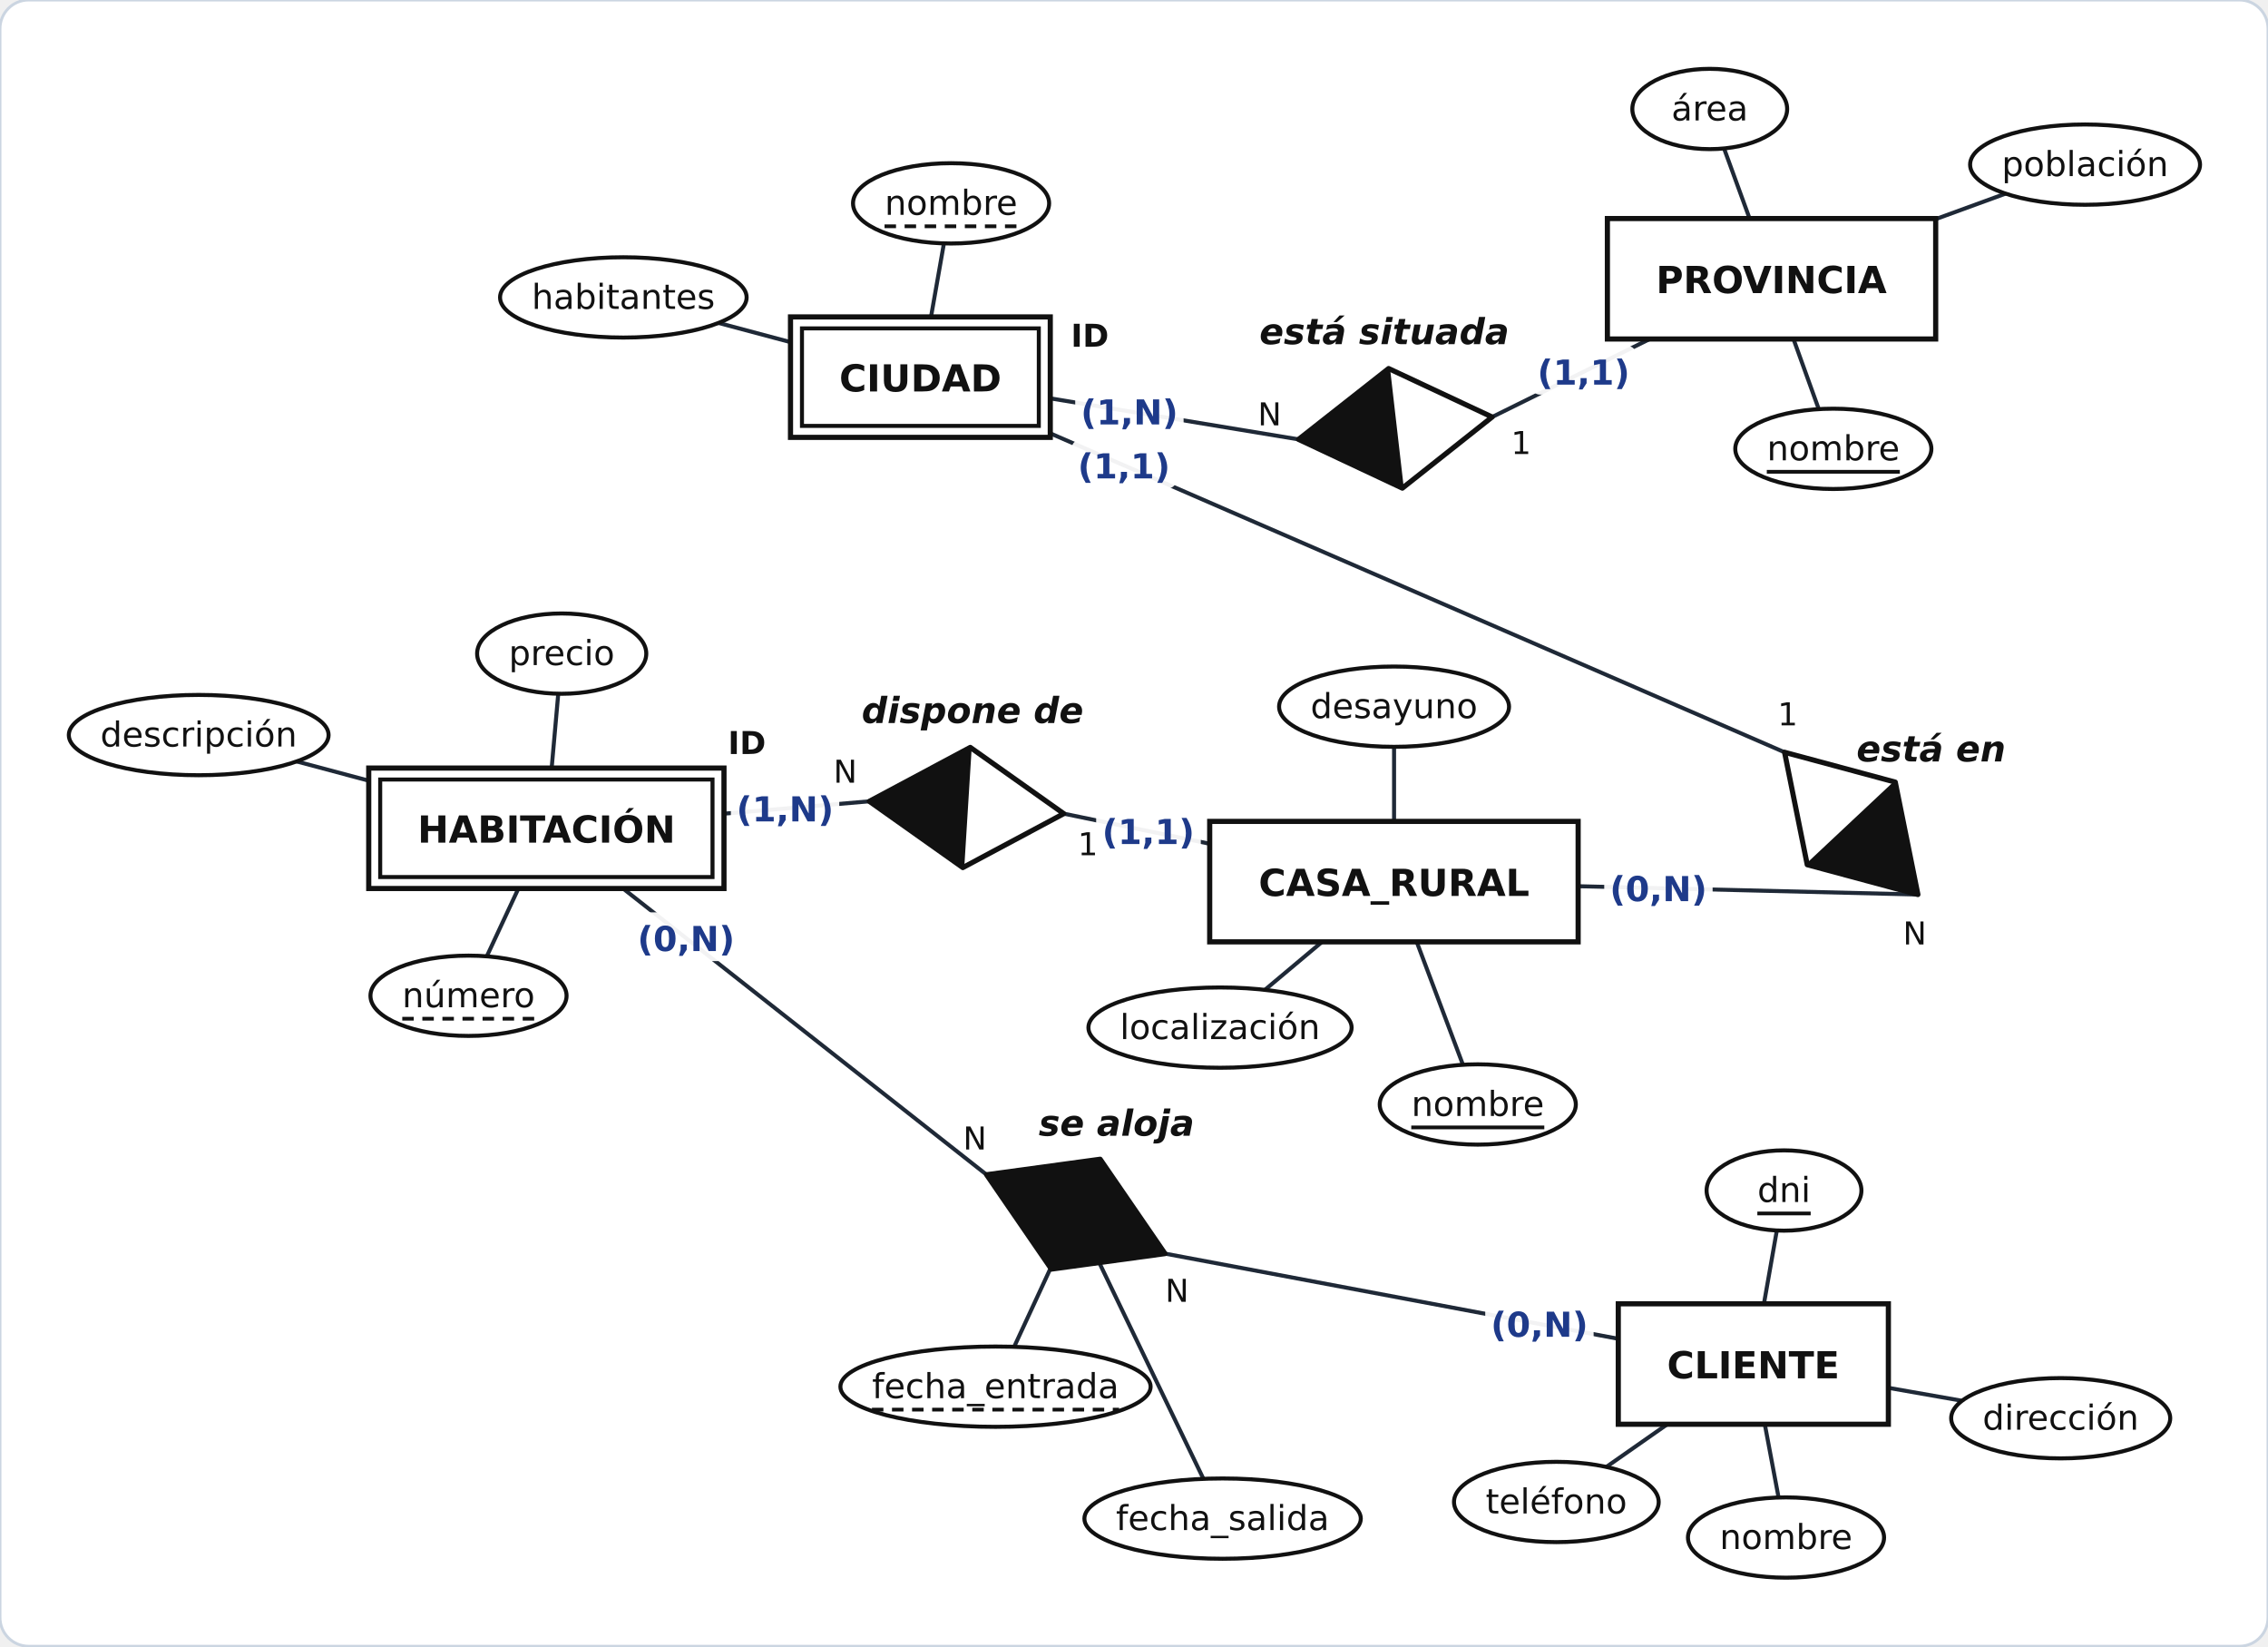
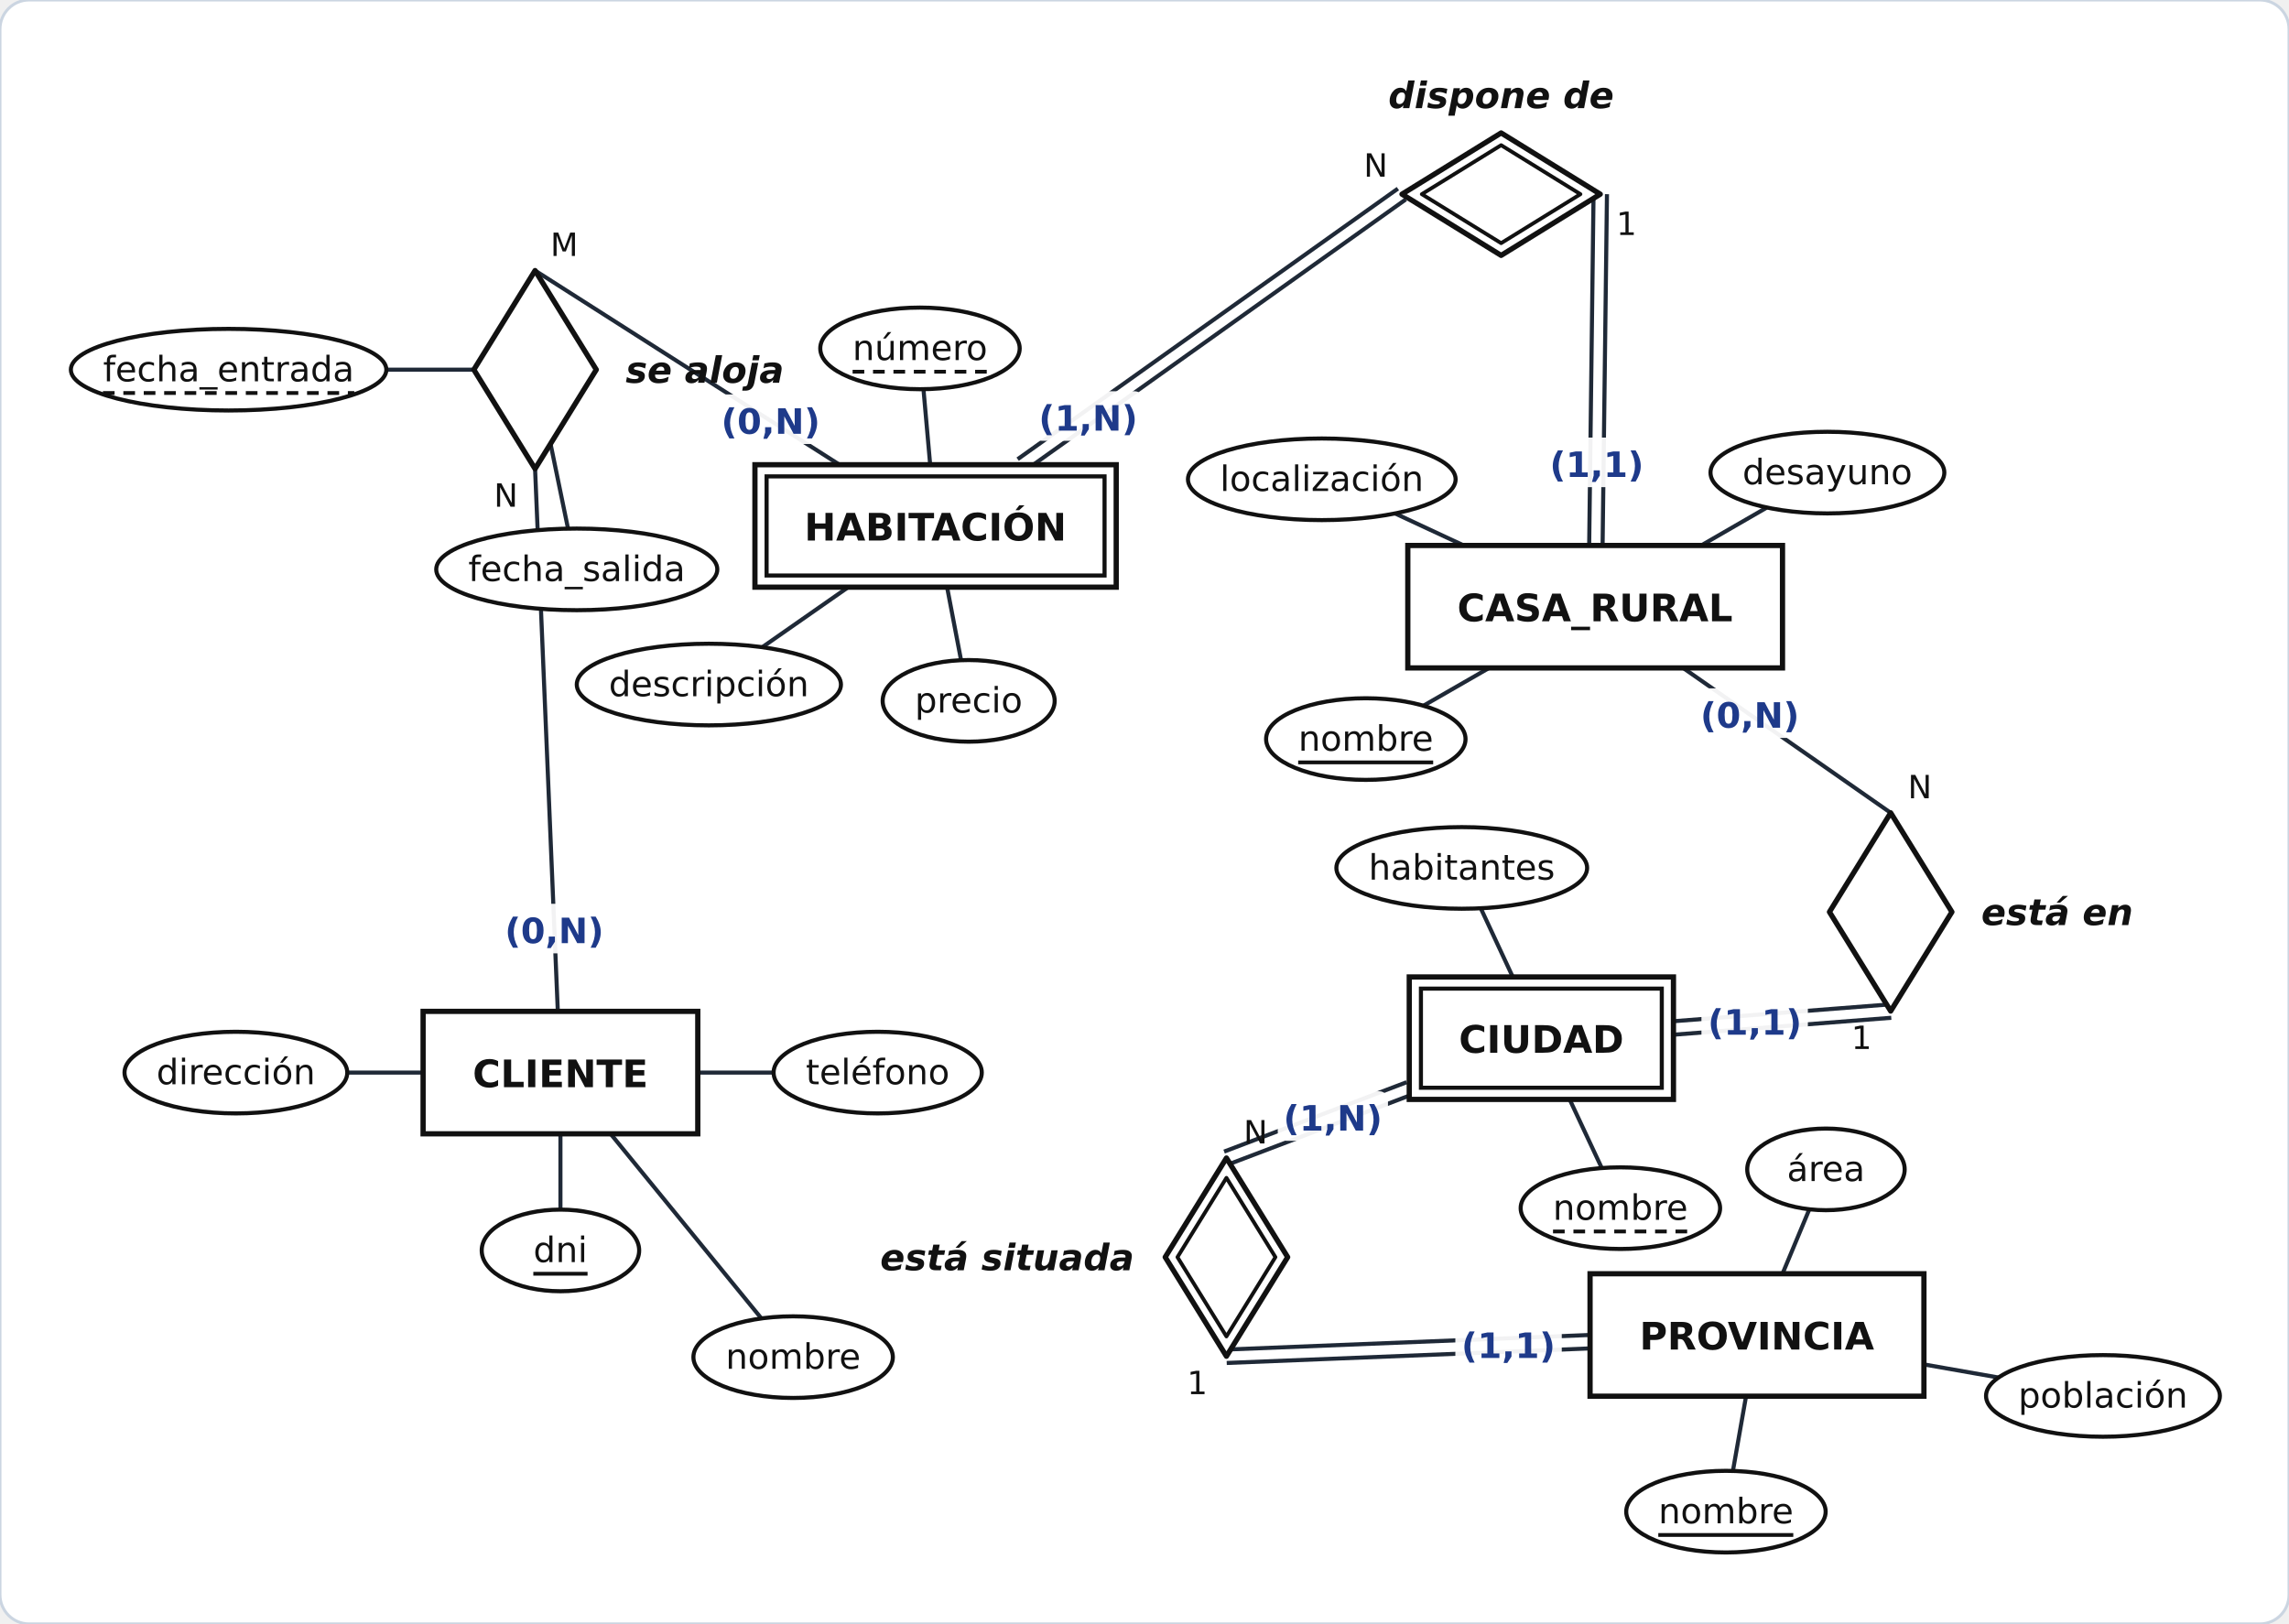
- <svg xmlns="http://www.w3.org/2000/svg" viewBox="167 -499 791 574" width="791" height="574" role="img" aria-labelledby="t d" font-family="DejaVu Sans, Verdana, Arial, sans-serif">
-   <rect x="167" y="-499" width="791" height="574" rx="10" fill="#ffffff" stroke="#cbd5e1" />
+ <svg xmlns="http://www.w3.org/2000/svg" viewBox="-1034 -1022 785 557" width="785" height="557" role="img" aria-labelledby="t d" font-family="DejaVu Sans, Verdana, Arial, sans-serif">
+   <rect x="-1034" y="-1022" width="785" height="557" rx="10" fill="#ffffff" stroke="#cbd5e1" />
  <g stroke="#1f2937" stroke-width="1.4" fill="none">
-     <line x1="792.5" y1="-380.8" x2="801.3" y2="-356.4" />
-     <line x1="777.2" y1="-422.8" x2="768.3" y2="-447.2" />
-     <line x1="842.1" y1="-422.6" x2="866.5" y2="-431.5" />
-     <line x1="442.7" y1="-379.7" x2="417.6" y2="-386.4" />
-     <line x1="491.7" y1="-388.5" x2="496.2" y2="-414.1" />
-     <line x1="661.1" y1="-170.6" x2="677.2" y2="-127.8" />
-     <line x1="628.1" y1="-170.6" x2="608.2" y2="-153.9" />
-     <line x1="653.2" y1="-212.6" x2="653.2" y2="-238.6" />
-     <line x1="347.8" y1="-189.2" x2="336.8" y2="-165.6" />
-     <line x1="295.6" y1="-226.8" x2="270.5" y2="-233.5" />
-     <line x1="359.4" y1="-231.2" x2="361.7" y2="-257.1" />
-     <line x1="825.6" y1="-15.1" x2="851.2" y2="-10.6" />
-     <line x1="782.5" y1="-2.4" x2="787.3" y2="23.1" />
-     <line x1="748.5" y1="-2.4" x2="727.2" y2="12.5" />
-     <line x1="782.2" y1="-44.4" x2="786.7" y2="-70.0" />
-     <line x1="550.4" y1="-58.7" x2="586.7" y2="16.6" />
-     <line x1="533.4" y1="-56.8" x2="520.7" y2="-29.4" />
-     <line x1="687.4" y1="-353.6" x2="742.4" y2="-380.8" />
-     <line x1="619.9" y1="-345.8" x2="533.3" y2="-360.1" />
-     <line x1="835.9" y1="-187.1" x2="717.4" y2="-190.0" />
-     <line x1="789.4" y1="-236.7" x2="533.3" y2="-347.9" />
-     <line x1="538.0" y1="-215.3" x2="588.9" y2="-204.8" />
-     <line x1="470.2" y1="-219.6" x2="419.6" y2="-215.3" />
-     <line x1="573.3" y1="-61.9" x2="731.4" y2="-32.2" />
-     <line x1="511.1" y1="-89.4" x2="384.3" y2="-189.2" />
+     <line x1="-374.2" y1="-554.0" x2="-348.6" y2="-549.5" />
+     <line x1="-435.2" y1="-543.1" x2="-439.7" y2="-517.5" />
+     <line x1="-422.7" y1="-585.1" x2="-413.5" y2="-607.2" />
+     <line x1="-495.7" y1="-644.9" x2="-484.7" y2="-621.4" />
+     <line x1="-515.2" y1="-686.9" x2="-526.2" y2="-710.5" />
+     <line x1="-523.3" y1="-792.9" x2="-545.9" y2="-779.9" />
+     <line x1="-532.0" y1="-834.9" x2="-555.6" y2="-845.9" />
+     <line x1="-450.6" y1="-834.9" x2="-428.1" y2="-847.9" />
+     <line x1="-709.2" y1="-820.6" x2="-704.4" y2="-795.5" />
+     <line x1="-743.1" y1="-820.6" x2="-772.6" y2="-800.0" />
+     <line x1="-715.0" y1="-862.6" x2="-717.3" y2="-888.5" />
+     <line x1="-794.7" y1="-654.1" x2="-768.7" y2="-654.1" />
+     <line x1="-824.6" y1="-633.1" x2="-772.9" y2="-569.8" />
+     <line x1="-841.8" y1="-633.1" x2="-841.8" y2="-607.1" />
+     <line x1="-888.9" y1="-654.1" x2="-914.9" y2="-654.1" />
+     <line x1="-845.2" y1="-869.8" x2="-839.2" y2="-840.7" />
+     <line x1="-871.5" y1="-895.2" x2="-901.5" y2="-895.2" />
+     <line x1="-613.5" y1="-559.1" x2="-488.8" y2="-564.1" />
+     <line x1="-613.3" y1="-554.5" x2="-488.6" y2="-559.5" />
+     <line x1="-614.2" y1="-627.0" x2="-551.6" y2="-650.8" />
+     <line x1="-612.5" y1="-622.7" x2="-549.9" y2="-646.5" />
+     <line x1="-385.6" y1="-743.2" x2="-456.8" y2="-792.9" />
+     <line x1="-385.4" y1="-672.9" x2="-460.0" y2="-667.1" />
+     <line x1="-385.8" y1="-677.5" x2="-460.3" y2="-671.7" />
+     <line x1="-482.9" y1="-955.4" x2="-484.4" y2="-834.9" />
+     <line x1="-487.5" y1="-955.5" x2="-489.0" y2="-835.0" />
+     <line x1="-551.9" y1="-953.6" x2="-682.3" y2="-860.7" />
+     <line x1="-554.6" y1="-957.3" x2="-685.0" y2="-864.5" />
+     <line x1="-850.5" y1="-861.2" x2="-842.7" y2="-675.1" />
+     <line x1="-850.5" y1="-929.2" x2="-746.1" y2="-862.6" />
  </g>
-   <rect x="727.6" y="-422.8" width="114.5" height="42.0" fill="#ffffff" stroke="#111111" stroke-width="1.8" />
-   <rect x="442.7" y="-388.5" width="90.6" height="42.0" fill="#ffffff" stroke="#111111" stroke-width="1.8" />
-   <rect x="446.7" y="-384.5" width="82.6" height="34.0" fill="none" stroke="#111111" stroke-width="1.4" />
-   <rect x="588.9" y="-212.6" width="128.5" height="42.0" fill="#ffffff" stroke="#111111" stroke-width="1.8" />
-   <rect x="295.6" y="-231.2" width="123.9" height="42.0" fill="#ffffff" stroke="#111111" stroke-width="1.8" />
-   <rect x="299.6" y="-227.2" width="115.9" height="34.0" fill="none" stroke="#111111" stroke-width="1.4" />
-   <rect x="731.4" y="-44.4" width="94.2" height="42.0" fill="#ffffff" stroke="#111111" stroke-width="1.8" />
-   <polygon points="687.4,-353.6 651.3,-370.5 656.1,-328.8" fill="#ffffff" stroke="none" />
-   <polygon points="619.9,-345.8 651.3,-370.5 656.1,-328.8" fill="#111111" stroke="none" />
-   <polygon points="687.4,-353.6 651.3,-370.5 619.9,-345.8 656.1,-328.8" fill="none" stroke="#111111" stroke-width="1.8" stroke-linejoin="round" />
-   <line x1="651.3" y1="-370.5" x2="656.1" y2="-328.8" stroke="#111111" stroke-width="1" />
-   <polygon points="835.9,-187.1 828.0,-226.3 797.3,-197.5" fill="#111111" stroke="none" />
-   <polygon points="789.4,-236.7 828.0,-226.3 797.3,-197.5" fill="#ffffff" stroke="none" />
-   <polygon points="835.9,-187.1 828.0,-226.3 789.4,-236.7 797.3,-197.5" fill="none" stroke="#111111" stroke-width="1.8" stroke-linejoin="round" />
-   <line x1="828.0" y1="-226.3" x2="797.3" y2="-197.5" stroke="#111111" stroke-width="1" />
-   <polygon points="538.0,-215.3 505.4,-238.4 502.8,-196.5" fill="#ffffff" stroke="none" />
-   <polygon points="470.2,-219.6 505.4,-238.4 502.8,-196.5" fill="#111111" stroke="none" />
-   <polygon points="538.0,-215.3 505.4,-238.4 470.2,-219.6 502.8,-196.5" fill="none" stroke="#111111" stroke-width="1.8" stroke-linejoin="round" />
-   <line x1="505.4" y1="-238.4" x2="502.8" y2="-196.5" stroke="#111111" stroke-width="1" />
-   <polygon points="573.3,-61.9 550.7,-94.8 533.7,-56.5" fill="#111111" stroke="none" />
-   <polygon points="511.1,-89.4 550.7,-94.8 533.7,-56.5" fill="#111111" stroke="none" />
-   <polygon points="573.3,-61.9 550.7,-94.8 511.1,-89.4 533.7,-56.5" fill="none" stroke="#111111" stroke-width="1.8" stroke-linejoin="round" />
-   <line x1="550.7" y1="-94.8" x2="533.7" y2="-56.5" stroke="#111111" stroke-width="1" />
-   <ellipse cx="806.4" cy="-342.5" rx="34.2" ry="14.0" fill="#ffffff" stroke="#111111" stroke-width="1.4" />
-   <ellipse cx="763.3" cy="-461.0" rx="27.0" ry="14.0" fill="#ffffff" stroke="#111111" stroke-width="1.4" />
-   <ellipse cx="894.2" cy="-441.6" rx="40.1" ry="14.0" fill="#ffffff" stroke="#111111" stroke-width="1.4" />
-   <ellipse cx="384.4" cy="-395.3" rx="43.0" ry="14.0" fill="#ffffff" stroke="#111111" stroke-width="1.4" />
-   <ellipse cx="498.7" cy="-428.1" rx="34.2" ry="14.0" fill="#ffffff" stroke="#111111" stroke-width="1.4" />
-   <ellipse cx="682.4" cy="-113.9" rx="34.2" ry="14.0" fill="#ffffff" stroke="#111111" stroke-width="1.4" />
-   <ellipse cx="592.5" cy="-140.7" rx="45.9" ry="14.0" fill="#ffffff" stroke="#111111" stroke-width="1.4" />
-   <ellipse cx="653.2" cy="-252.6" rx="40.1" ry="14.0" fill="#ffffff" stroke="#111111" stroke-width="1.4" />
-   <ellipse cx="330.4" cy="-151.8" rx="34.2" ry="14.0" fill="#ffffff" stroke="#111111" stroke-width="1.4" />
-   <ellipse cx="236.3" cy="-242.7" rx="45.3" ry="14.0" fill="#ffffff" stroke="#111111" stroke-width="1.4" />
-   <ellipse cx="362.9" cy="-271.1" rx="29.5" ry="14.0" fill="#ffffff" stroke="#111111" stroke-width="1.4" />
-   <ellipse cx="885.7" cy="-4.5" rx="38.2" ry="14.0" fill="#ffffff" stroke="#111111" stroke-width="1.4" />
-   <ellipse cx="789.9" cy="37.1" rx="34.2" ry="14.0" fill="#ffffff" stroke="#111111" stroke-width="1.4" />
-   <ellipse cx="709.8" cy="24.7" rx="35.7" ry="14.0" fill="#ffffff" stroke="#111111" stroke-width="1.4" />
-   <ellipse cx="789.2" cy="-83.9" rx="27.0" ry="14.0" fill="#ffffff" stroke="#111111" stroke-width="1.4" />
-   <ellipse cx="593.4" cy="30.5" rx="48.2" ry="14.0" fill="#ffffff" stroke="#111111" stroke-width="1.4" />
-   <ellipse cx="514.2" cy="-15.5" rx="54.1" ry="14.0" fill="#ffffff" stroke="#111111" stroke-width="1.4" />
-   <rect x="701.1" y="-378.4" width="36.5" height="17" rx="3" fill="#ffffff" opacity="0.94" />
-   <text x="719.3" y="-364.9" font-size="12" fill="#1e3a8a" text-anchor="middle" font-weight="700">(1,1)</text>
-   <text x="697.5" y="-340.7" font-size="11" fill="#111111" text-anchor="middle">1</text>
-   <rect x="542.0" y="-364.5" width="37.8" height="17" rx="3" fill="#ffffff" opacity="0.94" />
-   <text x="560.9" y="-351.0" font-size="12" fill="#1e3a8a" text-anchor="middle" font-weight="700">(1,N)</text>
-   <text x="609.8" y="-350.7" font-size="11" fill="#111111" text-anchor="middle">N</text>
-   <text x="547.1" y="-378.1" font-size="11" font-weight="700" fill="#111111" text-anchor="middle">ID</text>
-   <rect x="726.5" y="-198.3" width="37.8" height="17" rx="3" fill="#ffffff" opacity="0.94" />
-   <text x="745.4" y="-184.8" font-size="12" fill="#1e3a8a" text-anchor="middle" font-weight="700">(0,N)</text>
-   <text x="834.8" y="-169.7" font-size="11" fill="#111111" text-anchor="middle">N</text>
-   <rect x="540.8" y="-345.7" width="36.5" height="17" rx="3" fill="#ffffff" opacity="0.94" />
-   <text x="559.0" y="-332.2" font-size="12" fill="#1e3a8a" text-anchor="middle" font-weight="700">(1,1)</text>
-   <text x="790.5" y="-246.1" font-size="11" fill="#111111" text-anchor="middle">1</text>
-   <rect x="549.3" y="-218.2" width="36.5" height="17" rx="3" fill="#ffffff" opacity="0.94" />
-   <text x="567.5" y="-204.7" font-size="12" fill="#1e3a8a" text-anchor="middle" font-weight="700">(1,1)</text>
-   <text x="546.4" y="-200.8" font-size="11" fill="#111111" text-anchor="middle">1</text>
-   <rect x="421.9" y="-226.1" width="37.8" height="17" rx="3" fill="#ffffff" opacity="0.94" />
-   <text x="440.8" y="-212.6" font-size="12" fill="#1e3a8a" text-anchor="middle" font-weight="700">(1,N)</text>
-   <text x="461.8" y="-226.1" font-size="11" fill="#111111" text-anchor="middle">N</text>
-   <text x="427.5" y="-236.1" font-size="11" font-weight="700" fill="#111111" text-anchor="middle">ID</text>
-   <rect x="685.0" y="-46.4" width="37.8" height="17" rx="3" fill="#ffffff" opacity="0.94" />
-   <text x="703.9" y="-32.9" font-size="12" fill="#1e3a8a" text-anchor="middle" font-weight="700">(0,N)</text>
-   <text x="577.5" y="-45.1" font-size="11" fill="#111111" text-anchor="middle">N</text>
-   <rect x="387.4" y="-180.9" width="37.8" height="17" rx="3" fill="#ffffff" opacity="0.94" />
-   <text x="406.3" y="-167.4" font-size="12" fill="#1e3a8a" text-anchor="middle" font-weight="700">(0,N)</text>
-   <text x="507.0" y="-98.2" font-size="11" fill="#111111" text-anchor="middle">N</text>
-   <text x="784.8" y="-396.8" font-size="13" font-weight="700" text-anchor="middle" fill="#111111">PROVINCIA</text>
-   <text x="488.0" y="-362.5" font-size="13" font-weight="700" text-anchor="middle" fill="#111111">CIUDAD</text>
-   <text x="653.2" y="-186.6" font-size="13" font-weight="700" text-anchor="middle" fill="#111111">CASA_RURAL</text>
-   <text x="357.6" y="-205.2" font-size="13" font-weight="700" text-anchor="middle" fill="#111111">HABITACIÓN</text>
-   <text x="778.5" y="-18.4" font-size="13" font-weight="700" text-anchor="middle" fill="#111111">CLIENTE</text>
-   <text x="649.8" y="-379.0" font-size="12.5" font-weight="700" font-style="italic" text-anchor="middle" fill="#111111">está situada</text>
-   <text x="840.5" y="-233.5" font-size="12.5" font-weight="700" font-style="italic" text-anchor="middle" fill="#111111">está en</text>
-   <text x="506.2" y="-246.9" font-size="12.5" font-weight="700" font-style="italic" text-anchor="middle" fill="#111111">dispone de</text>
-   <text x="556.4" y="-103.0" font-size="12.5" font-weight="700" font-style="italic" text-anchor="middle" fill="#111111">se aloja</text>
-   <text x="806.4" y="-338.5" font-size="12" text-anchor="middle" fill="#111111">nombre</text>
-   <line x1="783.2" y1="-334.5" x2="829.6" y2="-334.5" stroke="#111111" stroke-width="1.3" />
-   <text x="763.3" y="-457.0" font-size="12" text-anchor="middle" fill="#111111">área</text>
-   <text x="894.2" y="-437.6" font-size="12" text-anchor="middle" fill="#111111">población</text>
-   <text x="384.4" y="-391.3" font-size="12" text-anchor="middle" fill="#111111">habitantes</text>
-   <text x="498.7" y="-424.1" font-size="12" text-anchor="middle" fill="#111111">nombre</text>
-   <line x1="475.5" y1="-420.1" x2="521.8" y2="-420.1" stroke="#111111" stroke-width="1.3" stroke-dasharray="4 3" />
-   <text x="682.4" y="-109.9" font-size="12" text-anchor="middle" fill="#111111">nombre</text>
-   <line x1="659.2" y1="-105.9" x2="705.6" y2="-105.9" stroke="#111111" stroke-width="1.3" />
-   <text x="592.5" y="-136.7" font-size="12" text-anchor="middle" fill="#111111">localización</text>
-   <text x="653.2" y="-248.6" font-size="12" text-anchor="middle" fill="#111111">desayuno</text>
-   <text x="330.4" y="-147.8" font-size="12" text-anchor="middle" fill="#111111">número</text>
-   <line x1="307.3" y1="-143.8" x2="353.6" y2="-143.8" stroke="#111111" stroke-width="1.3" stroke-dasharray="4 3" />
-   <text x="236.3" y="-238.7" font-size="12" text-anchor="middle" fill="#111111">descripción</text>
-   <text x="362.9" y="-267.1" font-size="12" text-anchor="middle" fill="#111111">precio</text>
-   <text x="885.7" y="-0.5" font-size="12" text-anchor="middle" fill="#111111">dirección</text>
-   <text x="789.9" y="41.1" font-size="12" text-anchor="middle" fill="#111111">nombre</text>
-   <text x="709.8" y="28.7" font-size="12" text-anchor="middle" fill="#111111">teléfono</text>
-   <text x="789.2" y="-79.9" font-size="12" text-anchor="middle" fill="#111111">dni</text>
-   <line x1="779.9" y1="-75.9" x2="798.5" y2="-75.9" stroke="#111111" stroke-width="1.3" />
-   <text x="593.4" y="34.5" font-size="12" text-anchor="middle" fill="#111111">fecha_salida</text>
-   <text x="514.2" y="-11.5" font-size="12" text-anchor="middle" fill="#111111">fecha_entrada</text>
-   <line x1="471.1" y1="-7.5" x2="557.3" y2="-7.5" stroke="#111111" stroke-width="1.3" stroke-dasharray="4 3" />
+   <rect x="-488.7" y="-585.1" width="114.5" height="42.0" fill="#ffffff" stroke="#111111" stroke-width="1.8" />
+   <rect x="-550.7" y="-686.9" width="90.6" height="42.0" fill="#ffffff" stroke="#111111" stroke-width="1.8" />
+   <rect x="-546.7" y="-682.9" width="82.6" height="34.0" fill="none" stroke="#111111" stroke-width="1.4" />
+   <rect x="-551.2" y="-834.9" width="128.5" height="42.0" fill="#ffffff" stroke="#111111" stroke-width="1.8" />
+   <rect x="-775.1" y="-862.6" width="123.9" height="42.0" fill="#ffffff" stroke="#111111" stroke-width="1.8" />
+   <rect x="-771.1" y="-858.6" width="115.9" height="34.0" fill="none" stroke="#111111" stroke-width="1.4" />
+   <rect x="-888.9" y="-675.1" width="94.2" height="42.0" fill="#ffffff" stroke="#111111" stroke-width="1.8" />
+   <polygon points="-613.4,-556.8 -592.4,-590.8 -613.4,-624.8 -634.4,-590.8" fill="#ffffff" stroke="#111111" stroke-width="1.8" stroke-linejoin="round" />
+   <polygon points="-613.4,-563.6 -596.6,-590.8 -613.4,-618.0 -630.2,-590.8" fill="none" stroke="#111111" stroke-width="1.3" stroke-linejoin="round" />
+   <polygon points="-385.6,-743.2 -406.6,-709.2 -385.6,-675.2 -364.6,-709.2" fill="#ffffff" stroke="#111111" stroke-width="1.8" stroke-linejoin="round" />
+   <polygon points="-485.2,-955.4 -519.2,-976.4 -553.2,-955.4 -519.2,-934.4" fill="#ffffff" stroke="#111111" stroke-width="1.8" stroke-linejoin="round" />
+   <polygon points="-492.0,-955.4 -519.2,-972.2 -546.4,-955.4 -519.2,-938.6" fill="none" stroke="#111111" stroke-width="1.3" stroke-linejoin="round" />
+   <polygon points="-850.5,-861.2 -829.5,-895.2 -850.5,-929.2 -871.5,-895.2" fill="#ffffff" stroke="#111111" stroke-width="1.8" stroke-linejoin="round" />
+   <ellipse cx="-312.8" cy="-543.2" rx="40.1" ry="14.0" fill="#ffffff" stroke="#111111" stroke-width="1.4" />
+   <ellipse cx="-442.1" cy="-503.5" rx="34.2" ry="14.0" fill="#ffffff" stroke="#111111" stroke-width="1.4" />
+   <ellipse cx="-407.8" cy="-620.9" rx="27.0" ry="14.0" fill="#ffffff" stroke="#111111" stroke-width="1.4" />
+   <ellipse cx="-478.3" cy="-607.6" rx="34.2" ry="14.0" fill="#ffffff" stroke="#111111" stroke-width="1.4" />
+   <ellipse cx="-532.7" cy="-724.3" rx="43.0" ry="14.0" fill="#ffffff" stroke="#111111" stroke-width="1.4" />
+   <ellipse cx="-565.6" cy="-768.5" rx="34.2" ry="14.0" fill="#ffffff" stroke="#111111" stroke-width="1.4" />
+   <ellipse cx="-580.7" cy="-857.6" rx="45.9" ry="14.0" fill="#ffffff" stroke="#111111" stroke-width="1.4" />
+   <ellipse cx="-407.3" cy="-859.9" rx="40.1" ry="14.0" fill="#ffffff" stroke="#111111" stroke-width="1.4" />
+   <ellipse cx="-701.8" cy="-781.6" rx="29.5" ry="14.0" fill="#ffffff" stroke="#111111" stroke-width="1.4" />
+   <ellipse cx="-790.9" cy="-787.2" rx="45.3" ry="14.0" fill="#ffffff" stroke="#111111" stroke-width="1.4" />
+   <ellipse cx="-718.5" cy="-902.5" rx="34.2" ry="14.0" fill="#ffffff" stroke="#111111" stroke-width="1.4" />
+   <ellipse cx="-733.0" cy="-654.1" rx="35.7" ry="14.0" fill="#ffffff" stroke="#111111" stroke-width="1.4" />
+   <ellipse cx="-762.0" cy="-556.5" rx="34.2" ry="14.0" fill="#ffffff" stroke="#111111" stroke-width="1.4" />
+   <ellipse cx="-841.8" cy="-593.1" rx="27.0" ry="14.0" fill="#ffffff" stroke="#111111" stroke-width="1.4" />
+   <ellipse cx="-953.1" cy="-654.1" rx="38.2" ry="14.0" fill="#ffffff" stroke="#111111" stroke-width="1.4" />
+   <ellipse cx="-836.2" cy="-826.7" rx="48.2" ry="14.0" fill="#ffffff" stroke="#111111" stroke-width="1.4" />
+   <ellipse cx="-955.6" cy="-895.2" rx="54.1" ry="14.0" fill="#ffffff" stroke="#111111" stroke-width="1.4" />
+   <rect x="-534.9" y="-569.7" width="36.5" height="17" rx="3" fill="#ffffff" opacity="0.94" />
+   <text x="-516.7" y="-556.2" font-size="12" fill="#1e3a8a" text-anchor="middle" font-weight="700">(1,1)</text>
+   <text x="-623.4" y="-543.8" font-size="11" fill="#111111" text-anchor="middle">1</text>
+   <rect x="-595.8" y="-647.7" width="37.8" height="17" rx="3" fill="#ffffff" opacity="0.94" />
+   <text x="-576.9" y="-634.2" font-size="12" fill="#1e3a8a" text-anchor="middle" font-weight="700">(1,N)</text>
+   <text x="-603.4" y="-629.8" font-size="11" fill="#111111" text-anchor="middle">N</text>
+   <rect x="-452.8" y="-785.9" width="37.8" height="17" rx="3" fill="#ffffff" opacity="0.94" />
+   <text x="-433.9" y="-772.4" font-size="12" fill="#1e3a8a" text-anchor="middle" font-weight="700">(0,N)</text>
+   <text x="-375.6" y="-748.2" font-size="11" fill="#111111" text-anchor="middle">N</text>
+   <rect x="-450.5" y="-680.6" width="36.5" height="17" rx="3" fill="#ffffff" opacity="0.94" />
+   <text x="-432.2" y="-667.1" font-size="12" fill="#1e3a8a" text-anchor="middle" font-weight="700">(1,1)</text>
+   <text x="-395.6" y="-662.2" font-size="11" fill="#111111" text-anchor="middle">1</text>
+   <rect x="-504.6" y="-871.9" width="36.5" height="17" rx="3" fill="#ffffff" opacity="0.94" />
+   <text x="-486.4" y="-858.4" font-size="12" fill="#1e3a8a" text-anchor="middle" font-weight="700">(1,1)</text>
+   <text x="-476.2" y="-941.4" font-size="11" fill="#111111" text-anchor="middle">1</text>
+   <rect x="-679.7" y="-887.8" width="37.8" height="17" rx="3" fill="#ffffff" opacity="0.94" />
+   <text x="-660.8" y="-874.3" font-size="12" fill="#1e3a8a" text-anchor="middle" font-weight="700">(1,N)</text>
+   <text x="-562.2" y="-961.4" font-size="11" fill="#111111" text-anchor="middle">N</text>
+   <rect x="-862.8" y="-712.0" width="37.8" height="17" rx="3" fill="#ffffff" opacity="0.94" />
+   <text x="-843.9" y="-698.5" font-size="12" fill="#1e3a8a" text-anchor="middle" font-weight="700">(0,N)</text>
+   <text x="-860.5" y="-848.2" font-size="11" fill="#111111" text-anchor="middle">N</text>
+   <rect x="-788.6" y="-886.7" width="37.8" height="17" rx="3" fill="#ffffff" opacity="0.94" />
+   <text x="-769.7" y="-873.2" font-size="12" fill="#1e3a8a" text-anchor="middle" font-weight="700">(0,N)</text>
+   <text x="-840.5" y="-934.2" font-size="11" fill="#111111" text-anchor="middle">M</text>
+   <text x="-431.5" y="-559.1" font-size="13" font-weight="700" text-anchor="middle" fill="#111111">PROVINCIA</text>
+   <text x="-505.4" y="-660.9" font-size="13" font-weight="700" text-anchor="middle" fill="#111111">CIUDAD</text>
+   <text x="-487.0" y="-808.9" font-size="13" font-weight="700" text-anchor="middle" fill="#111111">CASA_RURAL</text>
+   <text x="-713.2" y="-836.6" font-size="13" font-weight="700" text-anchor="middle" fill="#111111">HABITACIÓN</text>
+   <text x="-841.8" y="-649.1" font-size="13" font-weight="700" text-anchor="middle" fill="#111111">CLIENTE</text>
+   <text x="-688.6" y="-586.3" font-size="12.5" font-weight="700" font-style="italic" text-anchor="middle" fill="#111111">está situada</text>
+   <text x="-328.5" y="-704.7" font-size="12.5" font-weight="700" font-style="italic" text-anchor="middle" fill="#111111">está en</text>
+   <text x="-519.2" y="-984.9" font-size="12.5" font-weight="700" font-style="italic" text-anchor="middle" fill="#111111">dispone de</text>
+   <text x="-792.3" y="-890.7" font-size="12.5" font-weight="700" font-style="italic" text-anchor="middle" fill="#111111">se aloja</text>
+   <text x="-312.8" y="-539.2" font-size="12" text-anchor="middle" fill="#111111">población</text>
+   <text x="-442.1" y="-499.5" font-size="12" text-anchor="middle" fill="#111111">nombre</text>
+   <line x1="-465.3" y1="-495.5" x2="-419.0" y2="-495.5" stroke="#111111" stroke-width="1.3" />
+   <text x="-407.8" y="-616.9" font-size="12" text-anchor="middle" fill="#111111">área</text>
+   <text x="-478.3" y="-603.6" font-size="12" text-anchor="middle" fill="#111111">nombre</text>
+   <line x1="-501.4" y1="-599.6" x2="-455.1" y2="-599.6" stroke="#111111" stroke-width="1.3" stroke-dasharray="4 3" />
+   <text x="-532.7" y="-720.3" font-size="12" text-anchor="middle" fill="#111111">habitantes</text>
+   <text x="-565.6" y="-764.5" font-size="12" text-anchor="middle" fill="#111111">nombre</text>
+   <line x1="-588.8" y1="-760.5" x2="-542.5" y2="-760.5" stroke="#111111" stroke-width="1.3" />
+   <text x="-580.7" y="-853.6" font-size="12" text-anchor="middle" fill="#111111">localización</text>
+   <text x="-407.3" y="-855.9" font-size="12" text-anchor="middle" fill="#111111">desayuno</text>
+   <text x="-701.8" y="-777.6" font-size="12" text-anchor="middle" fill="#111111">precio</text>
+   <text x="-790.9" y="-783.2" font-size="12" text-anchor="middle" fill="#111111">descripción</text>
+   <text x="-718.5" y="-898.5" font-size="12" text-anchor="middle" fill="#111111">número</text>
+   <line x1="-741.6" y1="-894.5" x2="-695.3" y2="-894.5" stroke="#111111" stroke-width="1.3" stroke-dasharray="4 3" />
+   <text x="-733.0" y="-650.1" font-size="12" text-anchor="middle" fill="#111111">teléfono</text>
+   <text x="-762.0" y="-552.5" font-size="12" text-anchor="middle" fill="#111111">nombre</text>
+   <text x="-841.8" y="-589.1" font-size="12" text-anchor="middle" fill="#111111">dni</text>
+   <line x1="-851.1" y1="-585.1" x2="-832.5" y2="-585.1" stroke="#111111" stroke-width="1.3" />
+   <text x="-953.1" y="-650.1" font-size="12" text-anchor="middle" fill="#111111">dirección</text>
+   <text x="-836.2" y="-822.7" font-size="12" text-anchor="middle" fill="#111111">fecha_salida</text>
+   <text x="-955.6" y="-891.2" font-size="12" text-anchor="middle" fill="#111111">fecha_entrada</text>
+   <line x1="-998.7" y1="-887.2" x2="-912.5" y2="-887.2" stroke="#111111" stroke-width="1.3" stroke-dasharray="4 3" />
</svg>
